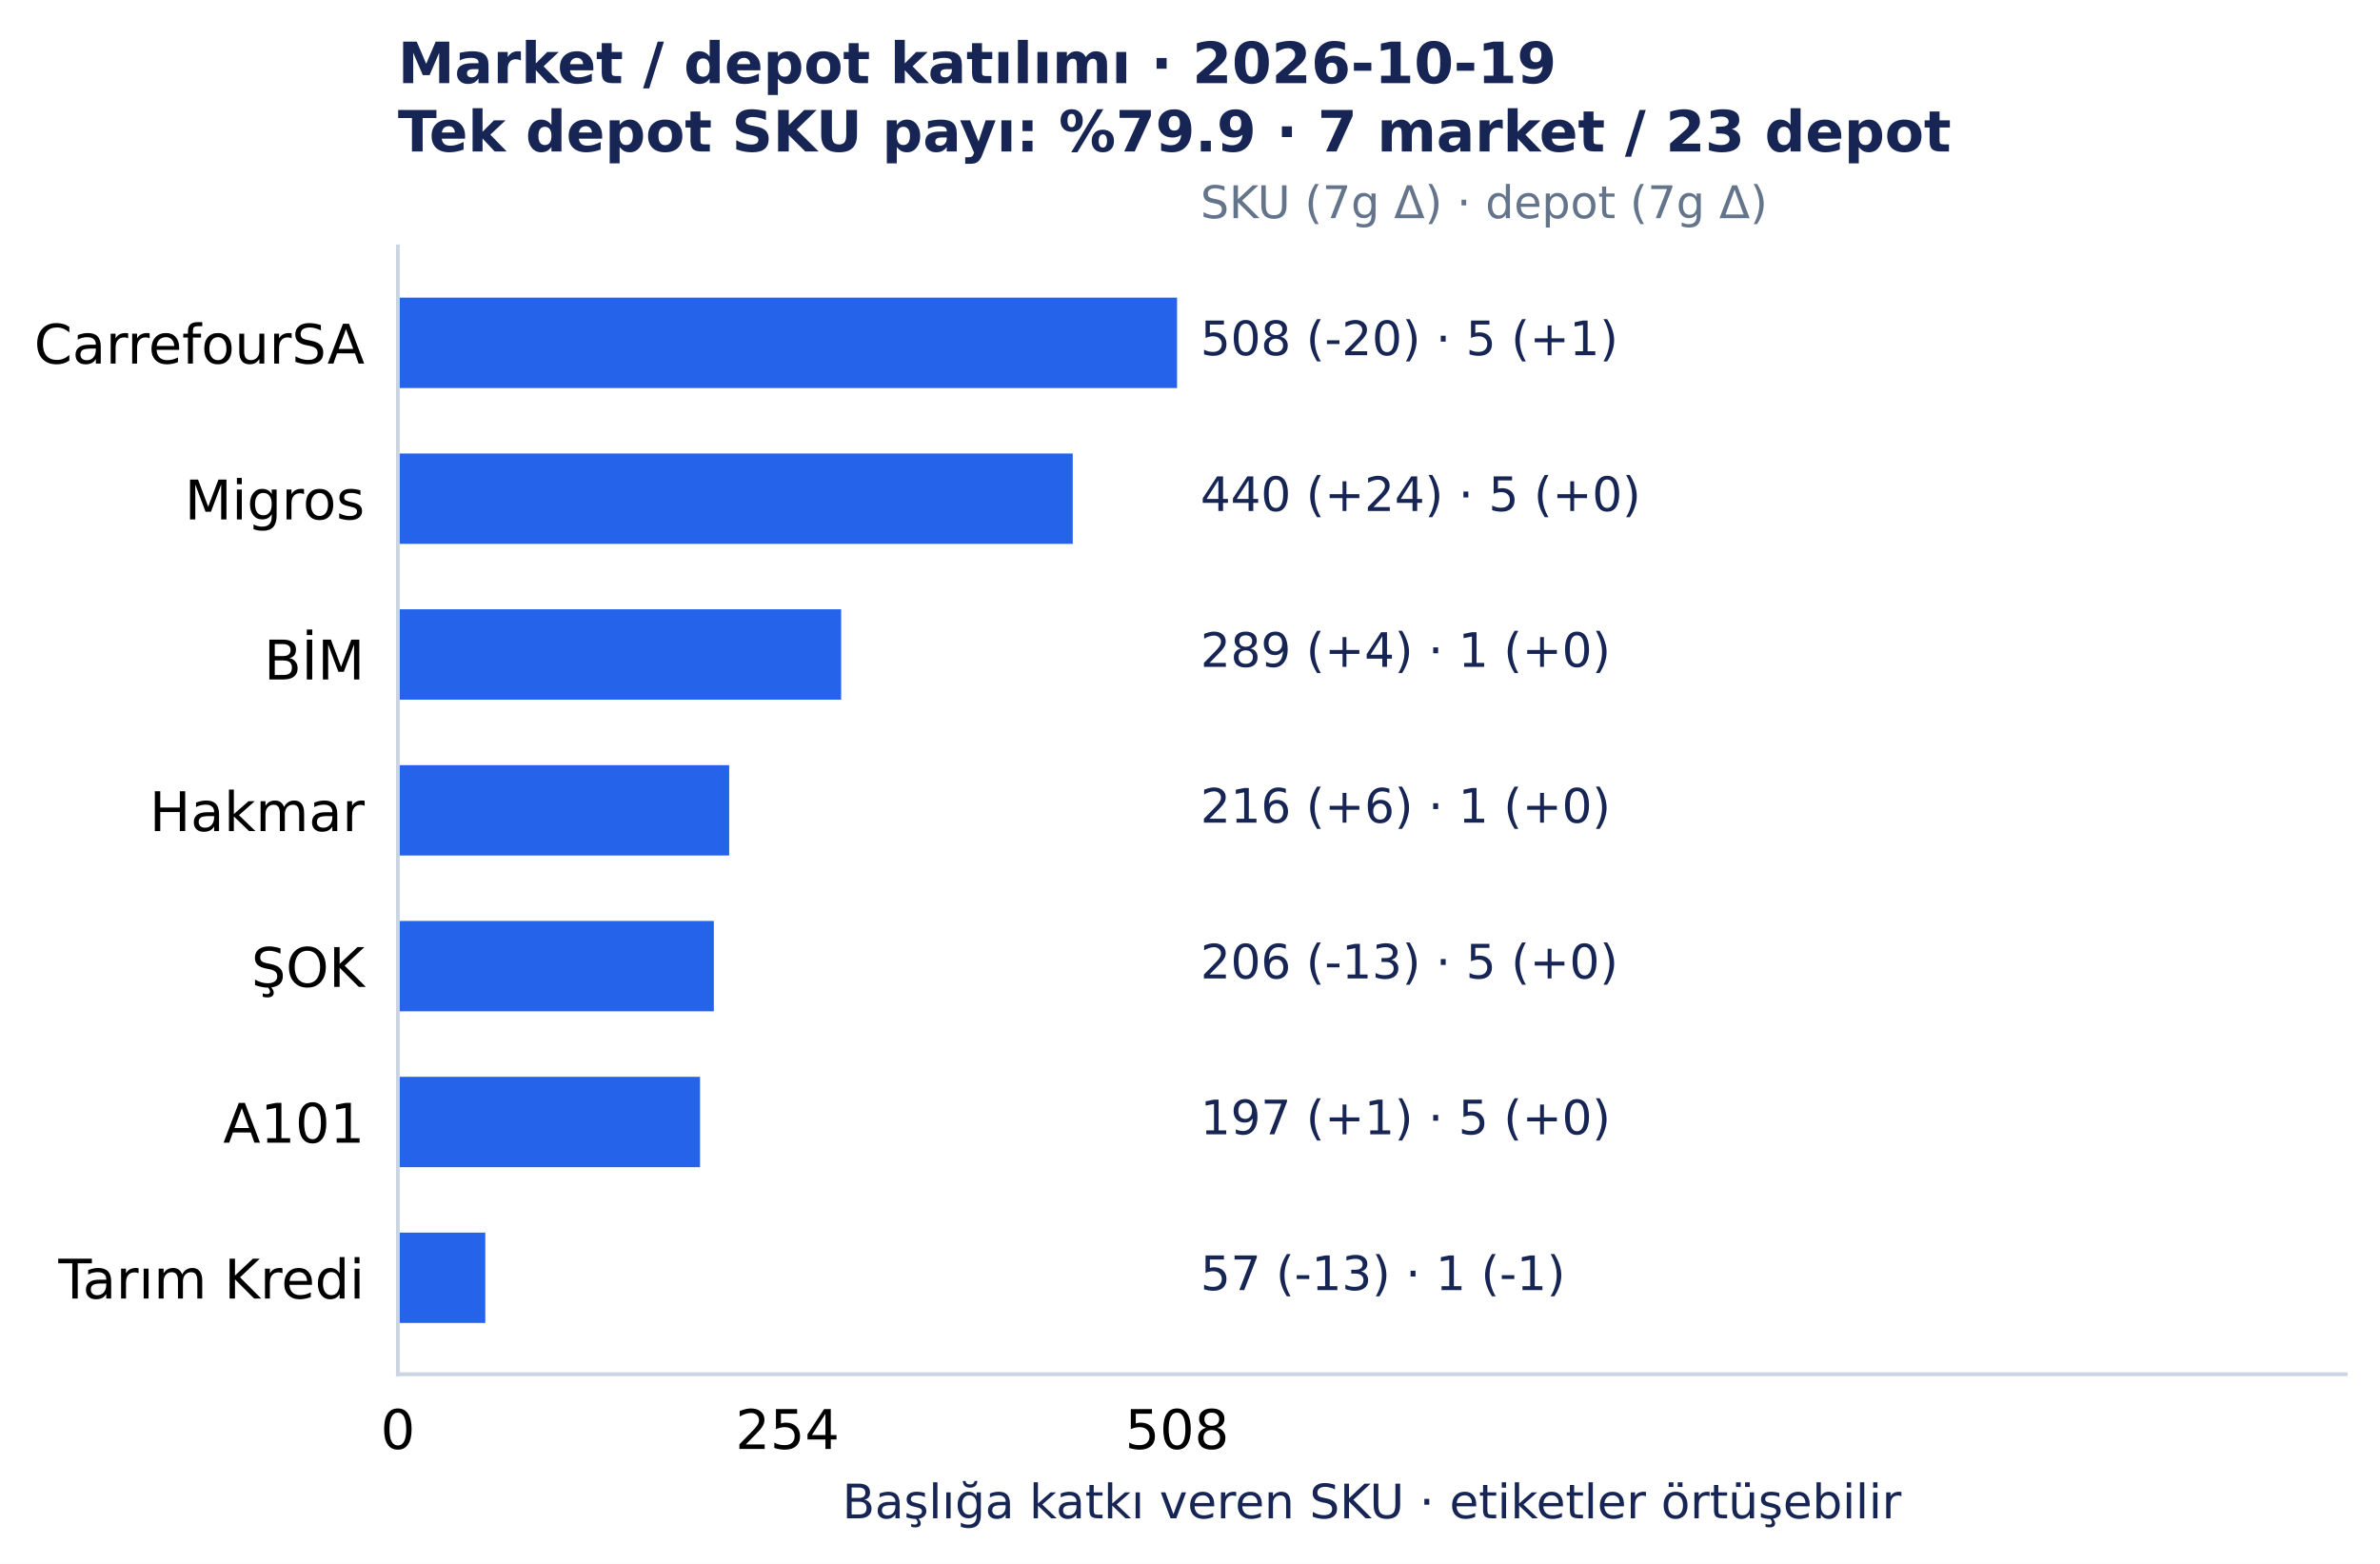
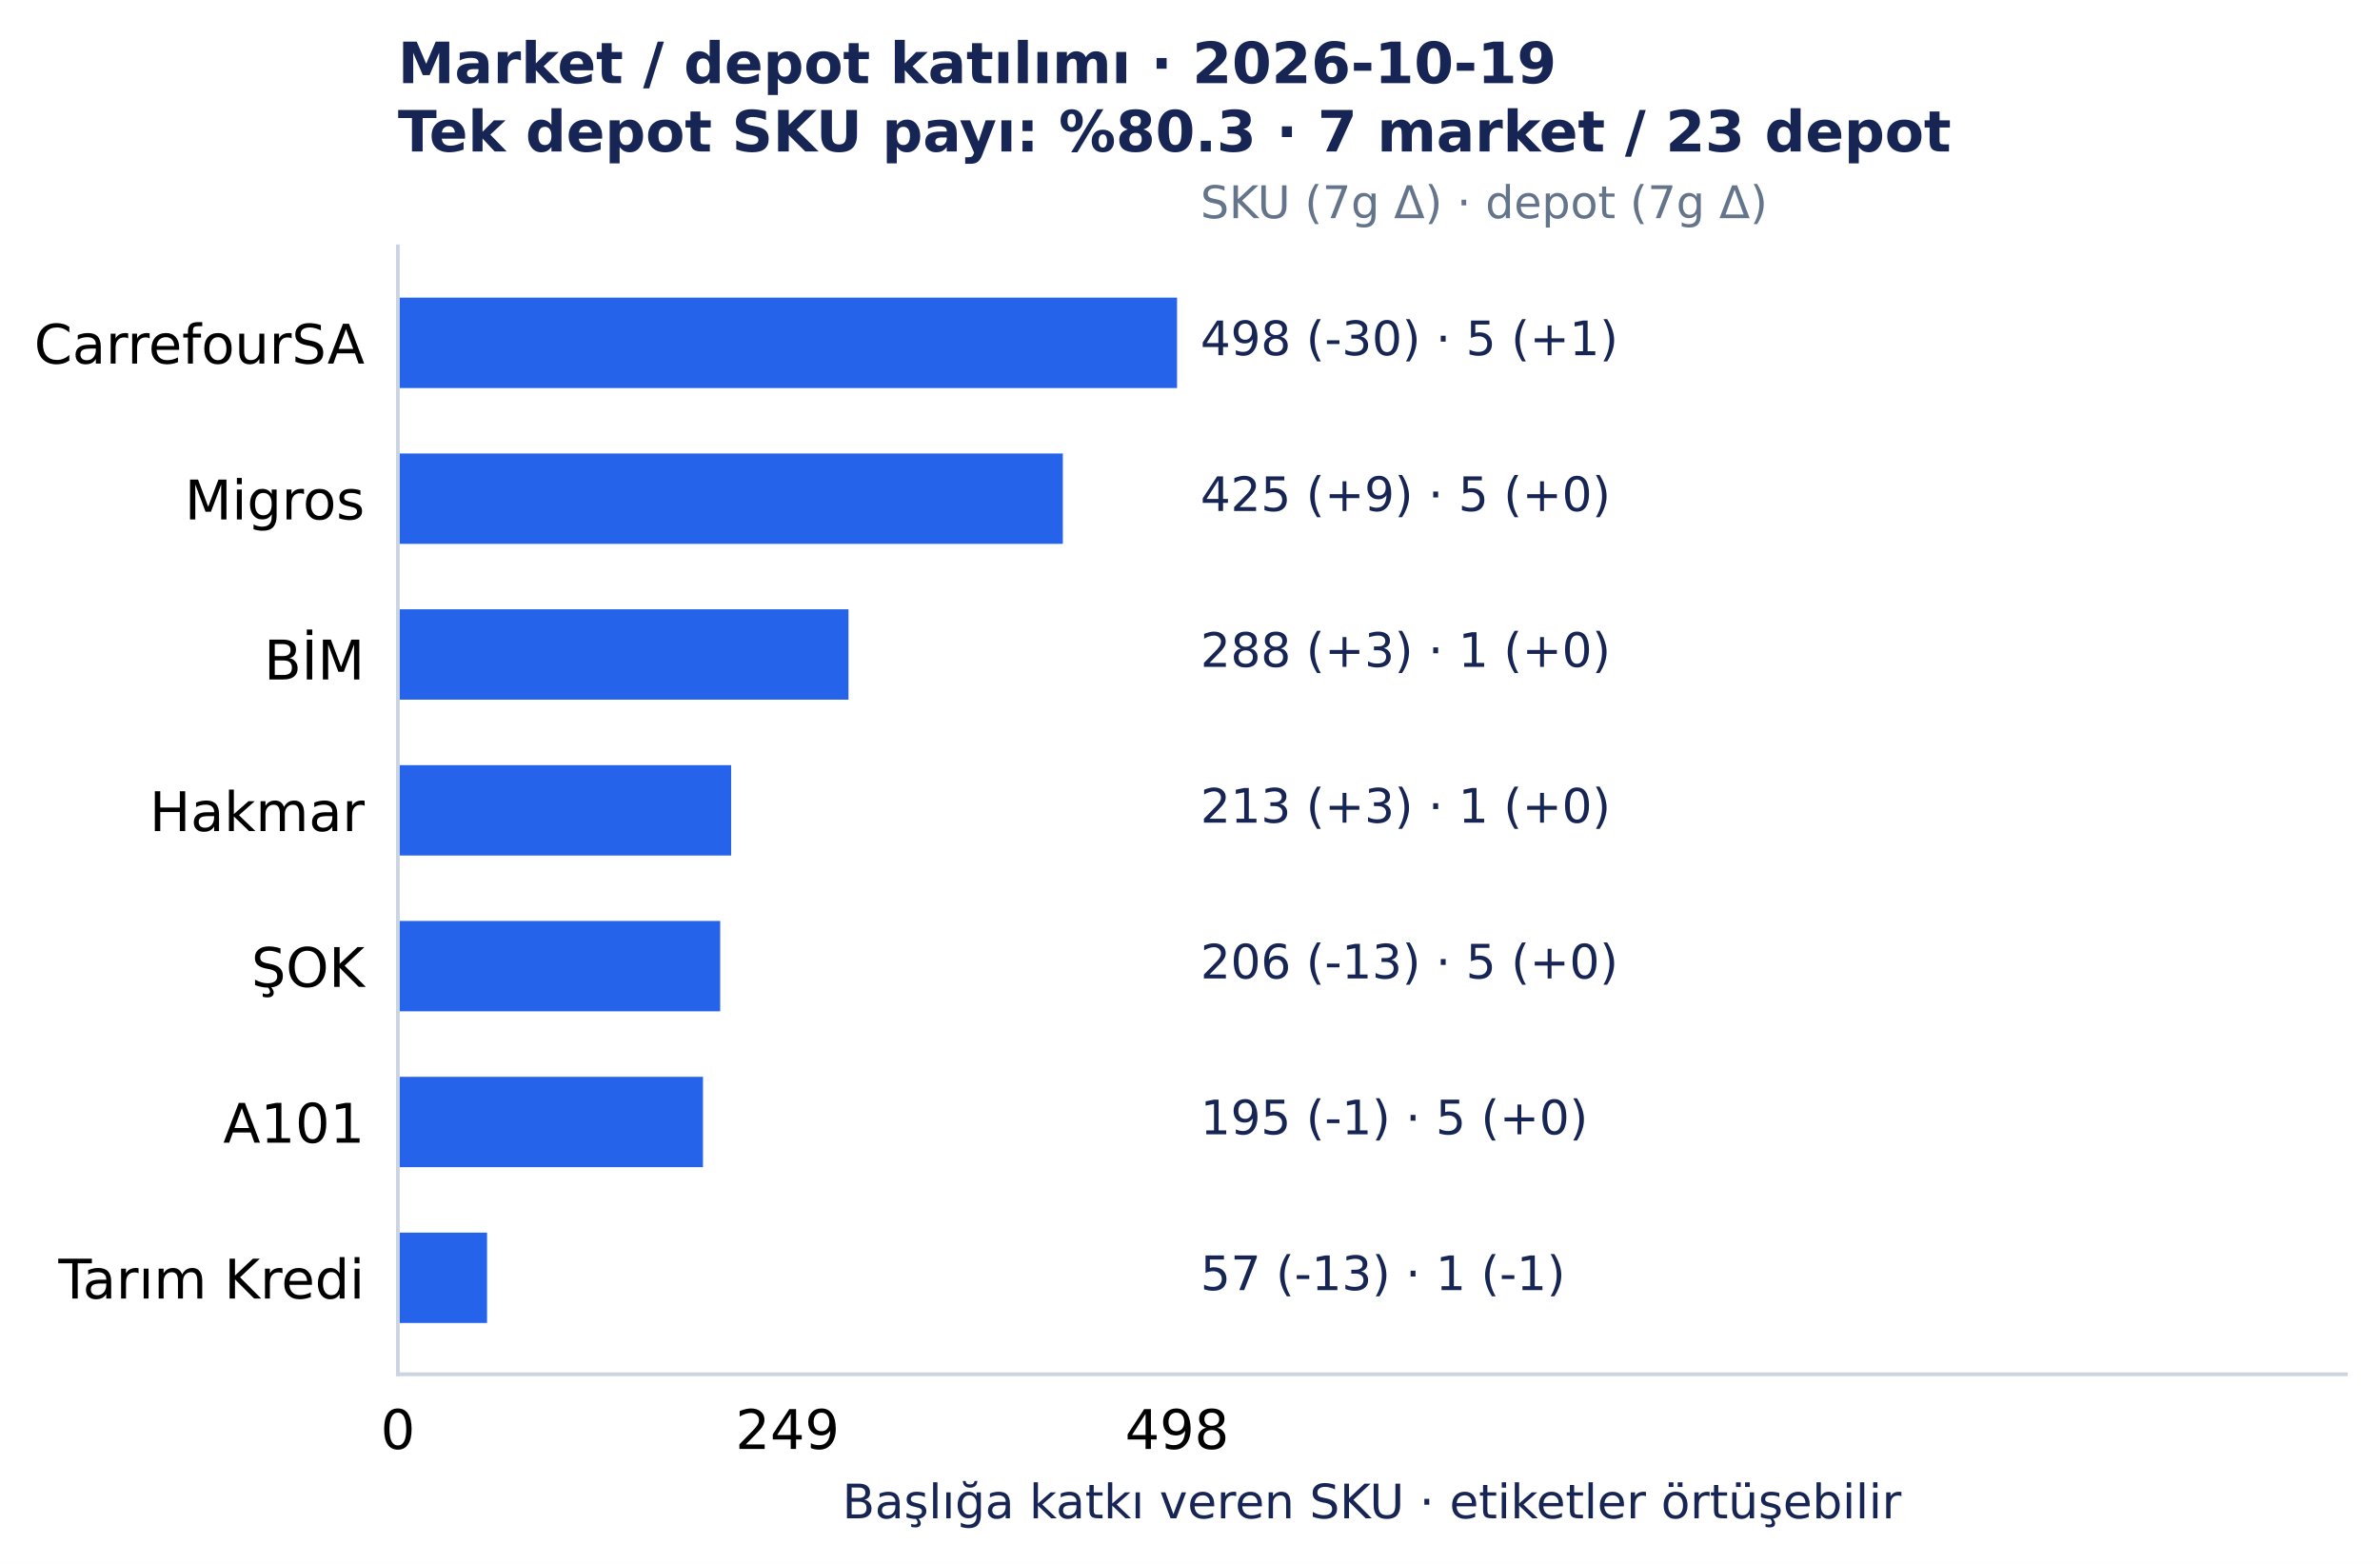
<svg xmlns="http://www.w3.org/2000/svg" width="501.492pt" height="329.548pt" viewBox="0 0 501.492 329.548" version="1.1">
  <defs>
    <style type="text/css">*{stroke-linejoin: round; stroke-linecap: butt}</style>
  </defs>
  <g id="figure_1">
    <g id="patch_1">
      <path d="M 0 329.548 L 501.492 329.548 L 501.492 0 L 0 0 z " style="fill: #ffffff" />
    </g>
    <g id="axes_1">
      <g id="patch_2">
        <path d="M 83.836 289.594 L 494.292 289.594 L 494.292 51.923 L 83.836 51.923 z " style="fill: #ffffff" />
      </g>
      <g id="matplotlib.axis_1">
        <g id="xtick_1">
          <g id="line2d_1" />
          <g id="text_1">
            <text style="font-size: 11.5px; font-family: 'DejaVu Sans', 'Bitstream Vera Sans', 'Computer Modern Sans Serif', 'Lucida Grande', 'Verdana', 'Geneva', 'Lucid', 'Arial', 'Helvetica', 'Avant Garde', sans-serif; text-anchor: middle" x="83.836" y="305.331" transform="rotate(-0 83.83609 305.3312)">0</text>
          </g>
        </g>
        <g id="xtick_2">
          <g id="line2d_2" />
          <g id="text_2">
-             <text style="font-size: 11.5px; font-family: 'DejaVu Sans', 'Bitstream Vera Sans', 'Computer Modern Sans Serif', 'Lucida Grande', 'Verdana', 'Geneva', 'Lucid', 'Arial', 'Helvetica', 'Avant Garde', sans-serif; text-anchor: middle" x="165.927" y="305.331" transform="rotate(-0 165.9273 305.3312)">254</text>
+             <text style="font-size: 11.5px; font-family: 'DejaVu Sans', 'Bitstream Vera Sans', 'Computer Modern Sans Serif', 'Lucida Grande', 'Verdana', 'Geneva', 'Lucid', 'Arial', 'Helvetica', 'Avant Garde', sans-serif; text-anchor: middle" x="165.927" y="305.331" transform="rotate(-0 165.9273 305.3312)">249</text>
          </g>
        </g>
        <g id="xtick_3">
          <g id="line2d_3" />
          <g id="text_3">
-             <text style="font-size: 11.5px; font-family: 'DejaVu Sans', 'Bitstream Vera Sans', 'Computer Modern Sans Serif', 'Lucida Grande', 'Verdana', 'Geneva', 'Lucid', 'Arial', 'Helvetica', 'Avant Garde', sans-serif; text-anchor: middle" x="248.019" y="305.331" transform="rotate(-0 248.0186 305.3312)">508</text>
+             <text style="font-size: 11.5px; font-family: 'DejaVu Sans', 'Bitstream Vera Sans', 'Computer Modern Sans Serif', 'Lucida Grande', 'Verdana', 'Geneva', 'Lucid', 'Arial', 'Helvetica', 'Avant Garde', sans-serif; text-anchor: middle" x="248.019" y="305.331" transform="rotate(-0 248.0186 305.3312)">498</text>
          </g>
        </g>
        <g id="text_4">
          <text style="font-size: 10px; font-family: 'DejaVu Sans', 'Bitstream Vera Sans', 'Computer Modern Sans Serif', 'Lucida Grande', 'Verdana', 'Geneva', 'Lucid', 'Arial', 'Helvetica', 'Avant Garde', sans-serif; text-anchor: middle; fill: #172554" x="289.064" y="319.945" transform="rotate(-0 289.0642 319.9455)">Başlığa katkı veren SKU · etiketler örtüşebilir</text>
        </g>
      </g>
      <g id="matplotlib.axis_2">
        <g id="ytick_1">
          <g id="line2d_4" />
          <g id="text_5">
            <text style="font-size: 11.5px; font-family: 'DejaVu Sans', 'Bitstream Vera Sans', 'Computer Modern Sans Serif', 'Lucida Grande', 'Verdana', 'Geneva', 'Lucid', 'Arial', 'Helvetica', 'Avant Garde', sans-serif; text-anchor: end" x="76.836" y="76.618" transform="rotate(-0 76.83609 76.61754)">CarrefourSA</text>
          </g>
        </g>
        <g id="ytick_2">
          <g id="line2d_5" />
          <g id="text_6">
            <text style="font-size: 11.5px; font-family: 'DejaVu Sans', 'Bitstream Vera Sans', 'Computer Modern Sans Serif', 'Lucida Grande', 'Verdana', 'Geneva', 'Lucid', 'Arial', 'Helvetica', 'Avant Garde', sans-serif; text-anchor: end" x="76.836" y="109.454" transform="rotate(-0 76.83609 109.4541)">Migros</text>
          </g>
        </g>
        <g id="ytick_3">
          <g id="line2d_6" />
          <g id="text_7">
            <text style="font-size: 11.5px; font-family: 'DejaVu Sans', 'Bitstream Vera Sans', 'Computer Modern Sans Serif', 'Lucida Grande', 'Verdana', 'Geneva', 'Lucid', 'Arial', 'Helvetica', 'Avant Garde', sans-serif; text-anchor: end" x="76.836" y="143.177" transform="rotate(-0 76.83609 143.1775)">BİM</text>
          </g>
        </g>
        <g id="ytick_4">
          <g id="line2d_7" />
          <g id="text_8">
            <text style="font-size: 11.5px; font-family: 'DejaVu Sans', 'Bitstream Vera Sans', 'Computer Modern Sans Serif', 'Lucida Grande', 'Verdana', 'Geneva', 'Lucid', 'Arial', 'Helvetica', 'Avant Garde', sans-serif; text-anchor: end" x="76.836" y="175.127" transform="rotate(-0 76.83609 175.1273)">Hakmar</text>
          </g>
        </g>
        <g id="ytick_5">
          <g id="line2d_8" />
          <g id="text_9">
            <text style="font-size: 11.5px; font-family: 'DejaVu Sans', 'Bitstream Vera Sans', 'Computer Modern Sans Serif', 'Lucida Grande', 'Verdana', 'Geneva', 'Lucid', 'Arial', 'Helvetica', 'Avant Garde', sans-serif; text-anchor: end" x="76.836" y="207.963" transform="rotate(-0 76.83609 207.9635)">ŞOK</text>
          </g>
        </g>
        <g id="ytick_6">
          <g id="line2d_9" />
          <g id="text_10">
            <text style="font-size: 11.5px; font-family: 'DejaVu Sans', 'Bitstream Vera Sans', 'Computer Modern Sans Serif', 'Lucida Grande', 'Verdana', 'Geneva', 'Lucid', 'Arial', 'Helvetica', 'Avant Garde', sans-serif; text-anchor: end" x="76.836" y="240.8" transform="rotate(-0 76.83609 240.8001)">A101</text>
          </g>
        </g>
        <g id="ytick_7">
          <g id="line2d_10" />
          <g id="text_11">
            <text style="font-size: 11.5px; font-family: 'DejaVu Sans', 'Bitstream Vera Sans', 'Computer Modern Sans Serif', 'Lucida Grande', 'Verdana', 'Geneva', 'Lucid', 'Arial', 'Helvetica', 'Avant Garde', sans-serif; text-anchor: end" x="76.836" y="273.637" transform="rotate(-0 76.83609 273.6372)">Tarım Kredi</text>
          </g>
        </g>
      </g>
      <g id="patch_3">
        <path d="M 83.836 62.726 L 248.019 62.726 L 248.019 81.771 L 83.836 81.771 z " clip-path="url(#p7150c4acc0)" style="fill: #2563eb" />
      </g>
      <g id="patch_4">
-         <path d="M 83.836 95.562 L 226.041 95.562 L 226.041 114.608 L 83.836 114.608 z " clip-path="url(#p7150c4acc0)" style="fill: #2563eb" />
+         <path d="M 83.836 95.562 L 223.952 95.562 L 223.952 114.608 L 83.836 114.608 z " clip-path="url(#p7150c4acc0)" style="fill: #2563eb" />
      </g>
      <g id="patch_5">
-         <path d="M 83.836 128.399 L 177.239 128.399 L 177.239 147.444 L 83.836 147.444 z " clip-path="url(#p7150c4acc0)" style="fill: #2563eb" />
+         <path d="M 83.836 128.399 L 178.785 128.399 L 178.785 147.444 L 83.836 147.444 z " clip-path="url(#p7150c4acc0)" style="fill: #2563eb" />
      </g>
      <g id="patch_6">
-         <path d="M 83.836 161.236 L 153.646 161.236 L 153.646 180.281 L 83.836 180.281 z " clip-path="url(#p7150c4acc0)" style="fill: #2563eb" />
+         <path d="M 83.836 161.236 L 154.059 161.236 L 154.059 180.281 L 83.836 180.281 z " clip-path="url(#p7150c4acc0)" style="fill: #2563eb" />
      </g>
      <g id="patch_7">
-         <path d="M 83.836 194.072 L 150.414 194.072 L 150.414 213.117 L 83.836 213.117 z " clip-path="url(#p7150c4acc0)" style="fill: #2563eb" />
+         <path d="M 83.836 194.072 L 151.751 194.072 L 151.751 213.117 L 83.836 213.117 z " clip-path="url(#p7150c4acc0)" style="fill: #2563eb" />
      </g>
      <g id="patch_8">
-         <path d="M 83.836 226.909 L 147.505 226.909 L 147.505 245.954 L 83.836 245.954 z " clip-path="url(#p7150c4acc0)" style="fill: #2563eb" />
+         <path d="M 83.836 226.909 L 148.124 226.909 L 148.124 245.954 L 83.836 245.954 z " clip-path="url(#p7150c4acc0)" style="fill: #2563eb" />
      </g>
      <g id="patch_9">
-         <path d="M 83.836 259.745 L 102.258 259.745 L 102.258 278.791 L 83.836 278.791 z " clip-path="url(#p7150c4acc0)" style="fill: #2563eb" />
+         <path d="M 83.836 259.745 L 102.628 259.745 L 102.628 278.791 L 83.836 278.791 z " clip-path="url(#p7150c4acc0)" style="fill: #2563eb" />
      </g>
      <g id="patch_10">
        <path d="M 83.836 289.594 L 83.836 51.923 " style="fill: none; stroke: #cbd5e1; stroke-width: 0.8; stroke-linejoin: miter; stroke-linecap: square" />
      </g>
      <g id="patch_11">
        <path d="M 83.836 289.594 L 494.292 289.594 " style="fill: none; stroke: #cbd5e1; stroke-width: 0.8; stroke-linejoin: miter; stroke-linecap: square" />
      </g>
      <g id="text_12">
-         <text style="font-size: 10px; font-family: 'DejaVu Sans', 'Bitstream Vera Sans', 'Computer Modern Sans Serif', 'Lucida Grande', 'Verdana', 'Geneva', 'Lucid', 'Arial', 'Helvetica', 'Avant Garde', sans-serif; text-anchor: start; fill: #172554" x="252.944" y="74.846" transform="rotate(-0 252.9441 74.84609)">508 (-20)  ·  5 (+1)</text>
+         <text style="font-size: 10px; font-family: 'DejaVu Sans', 'Bitstream Vera Sans', 'Computer Modern Sans Serif', 'Lucida Grande', 'Verdana', 'Geneva', 'Lucid', 'Arial', 'Helvetica', 'Avant Garde', sans-serif; text-anchor: start; fill: #172554" x="252.944" y="74.846" transform="rotate(-0 252.9441 74.84609)">498 (-30)  ·  5 (+1)</text>
      </g>
      <g id="text_13">
-         <text style="font-size: 10px; font-family: 'DejaVu Sans', 'Bitstream Vera Sans', 'Computer Modern Sans Serif', 'Lucida Grande', 'Verdana', 'Geneva', 'Lucid', 'Arial', 'Helvetica', 'Avant Garde', sans-serif; text-anchor: start; fill: #172554" x="252.944" y="107.683" transform="rotate(-0 252.9441 107.6827)">440 (+24)  ·  5 (+0)</text>
+         <text style="font-size: 10px; font-family: 'DejaVu Sans', 'Bitstream Vera Sans', 'Computer Modern Sans Serif', 'Lucida Grande', 'Verdana', 'Geneva', 'Lucid', 'Arial', 'Helvetica', 'Avant Garde', sans-serif; text-anchor: start; fill: #172554" x="252.944" y="107.683" transform="rotate(-0 252.9441 107.6827)">425 (+9)  ·  5 (+0)</text>
      </g>
      <g id="text_14">
-         <text style="font-size: 10px; font-family: 'DejaVu Sans', 'Bitstream Vera Sans', 'Computer Modern Sans Serif', 'Lucida Grande', 'Verdana', 'Geneva', 'Lucid', 'Arial', 'Helvetica', 'Avant Garde', sans-serif; text-anchor: start; fill: #172554" x="252.944" y="140.519" transform="rotate(-0 252.9441 140.5193)">289 (+4)  ·  1 (+0)</text>
+         <text style="font-size: 10px; font-family: 'DejaVu Sans', 'Bitstream Vera Sans', 'Computer Modern Sans Serif', 'Lucida Grande', 'Verdana', 'Geneva', 'Lucid', 'Arial', 'Helvetica', 'Avant Garde', sans-serif; text-anchor: start; fill: #172554" x="252.944" y="140.519" transform="rotate(-0 252.9441 140.5193)">288 (+3)  ·  1 (+0)</text>
      </g>
      <g id="text_15">
-         <text style="font-size: 10px; font-family: 'DejaVu Sans', 'Bitstream Vera Sans', 'Computer Modern Sans Serif', 'Lucida Grande', 'Verdana', 'Geneva', 'Lucid', 'Arial', 'Helvetica', 'Avant Garde', sans-serif; text-anchor: start; fill: #172554" x="252.944" y="173.356" transform="rotate(-0 252.9441 173.3559)">216 (+6)  ·  1 (+0)</text>
+         <text style="font-size: 10px; font-family: 'DejaVu Sans', 'Bitstream Vera Sans', 'Computer Modern Sans Serif', 'Lucida Grande', 'Verdana', 'Geneva', 'Lucid', 'Arial', 'Helvetica', 'Avant Garde', sans-serif; text-anchor: start; fill: #172554" x="252.944" y="173.356" transform="rotate(-0 252.9441 173.3559)">213 (+3)  ·  1 (+0)</text>
      </g>
      <g id="text_16">
        <text style="font-size: 10px; font-family: 'DejaVu Sans', 'Bitstream Vera Sans', 'Computer Modern Sans Serif', 'Lucida Grande', 'Verdana', 'Geneva', 'Lucid', 'Arial', 'Helvetica', 'Avant Garde', sans-serif; text-anchor: start; fill: #172554" x="252.944" y="206.193" transform="rotate(-0 252.9441 206.1925)">206 (-13)  ·  5 (+0)</text>
      </g>
      <g id="text_17">
-         <text style="font-size: 10px; font-family: 'DejaVu Sans', 'Bitstream Vera Sans', 'Computer Modern Sans Serif', 'Lucida Grande', 'Verdana', 'Geneva', 'Lucid', 'Arial', 'Helvetica', 'Avant Garde', sans-serif; text-anchor: start; fill: #172554" x="252.944" y="239.029" transform="rotate(-0 252.9441 239.0291)">197 (+1)  ·  5 (+0)</text>
+         <text style="font-size: 10px; font-family: 'DejaVu Sans', 'Bitstream Vera Sans', 'Computer Modern Sans Serif', 'Lucida Grande', 'Verdana', 'Geneva', 'Lucid', 'Arial', 'Helvetica', 'Avant Garde', sans-serif; text-anchor: start; fill: #172554" x="252.944" y="239.029" transform="rotate(-0 252.9441 239.0291)">195 (-1)  ·  5 (+0)</text>
      </g>
      <g id="text_18">
        <text style="font-size: 10px; font-family: 'DejaVu Sans', 'Bitstream Vera Sans', 'Computer Modern Sans Serif', 'Lucida Grande', 'Verdana', 'Geneva', 'Lucid', 'Arial', 'Helvetica', 'Avant Garde', sans-serif; text-anchor: start; fill: #172554" x="252.944" y="271.866" transform="rotate(-0 252.9441 271.8657)">57 (-13)  ·  1 (-1)</text>
      </g>
      <g id="text_19">
        <text style="font-size: 9.5px; font-family: 'DejaVu Sans', 'Bitstream Vera Sans', 'Computer Modern Sans Serif', 'Lucida Grande', 'Verdana', 'Geneva', 'Lucid', 'Arial', 'Helvetica', 'Avant Garde', sans-serif; text-anchor: start; fill: #64748b" x="252.944" y="45.979" transform="rotate(-0 252.9441 45.97915)">SKU (7g Δ) · depot (7g Δ)</text>
      </g>
      <g id="text_20">
        <text style="font-weight: 700; font-size: 12px; font-family: 'DejaVu Sans', 'Bitstream Vera Sans', 'Computer Modern Sans Serif', 'Lucida Grande', 'Verdana', 'Geneva', 'Lucid', 'Arial', 'Helvetica', 'Avant Garde', sans-serif; fill: #172554" transform="translate(83.83609 17.5193)">Market / depot katılımı · 2026-10-19</text>
-         <text style="font-weight: 700; font-size: 12px; font-family: 'DejaVu Sans', 'Bitstream Vera Sans', 'Computer Modern Sans Serif', 'Lucida Grande', 'Verdana', 'Geneva', 'Lucid', 'Arial', 'Helvetica', 'Avant Garde', sans-serif; fill: #172554" transform="translate(83.83609 31.92258)">Tek depot SKU payı: %79.9 · 7 market / 23 depot</text>
+         <text style="font-weight: 700; font-size: 12px; font-family: 'DejaVu Sans', 'Bitstream Vera Sans', 'Computer Modern Sans Serif', 'Lucida Grande', 'Verdana', 'Geneva', 'Lucid', 'Arial', 'Helvetica', 'Avant Garde', sans-serif; fill: #172554" transform="translate(83.83609 31.92258)">Tek depot SKU payı: %80.3 · 7 market / 23 depot</text>
      </g>
    </g>
  </g>
  <defs>
    <clipPath id="p7150c4acc0">
      <rect x="83.836" y="51.923" width="410.456" height="237.671" />
    </clipPath>
  </defs>
</svg>
